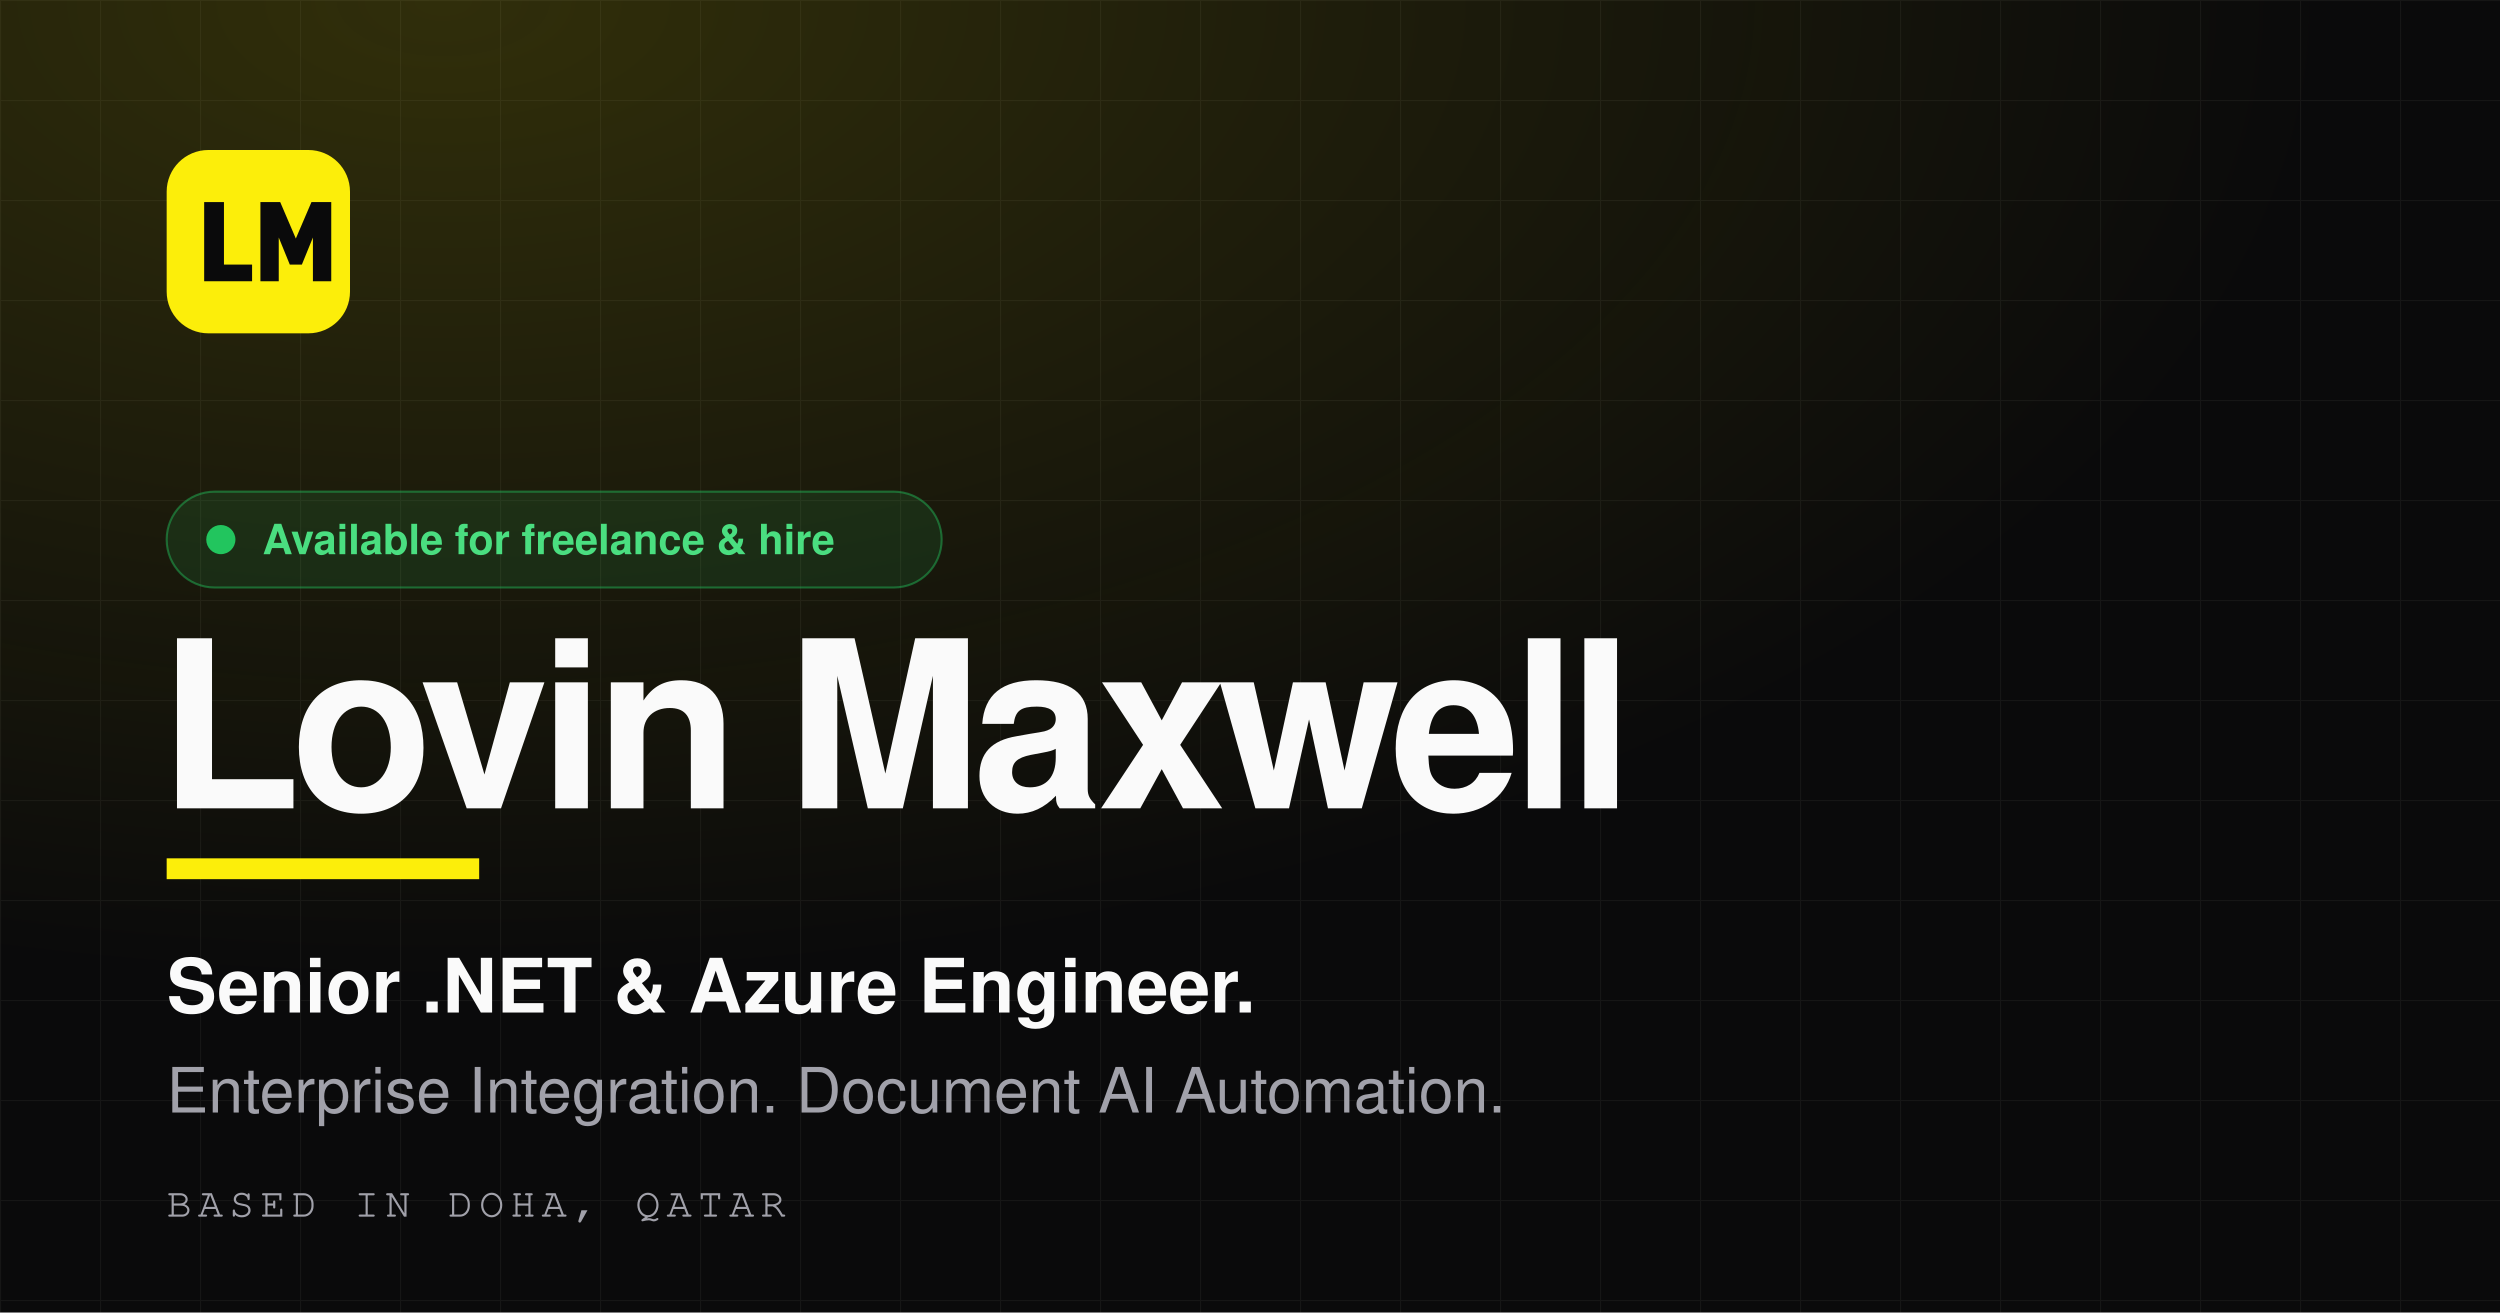
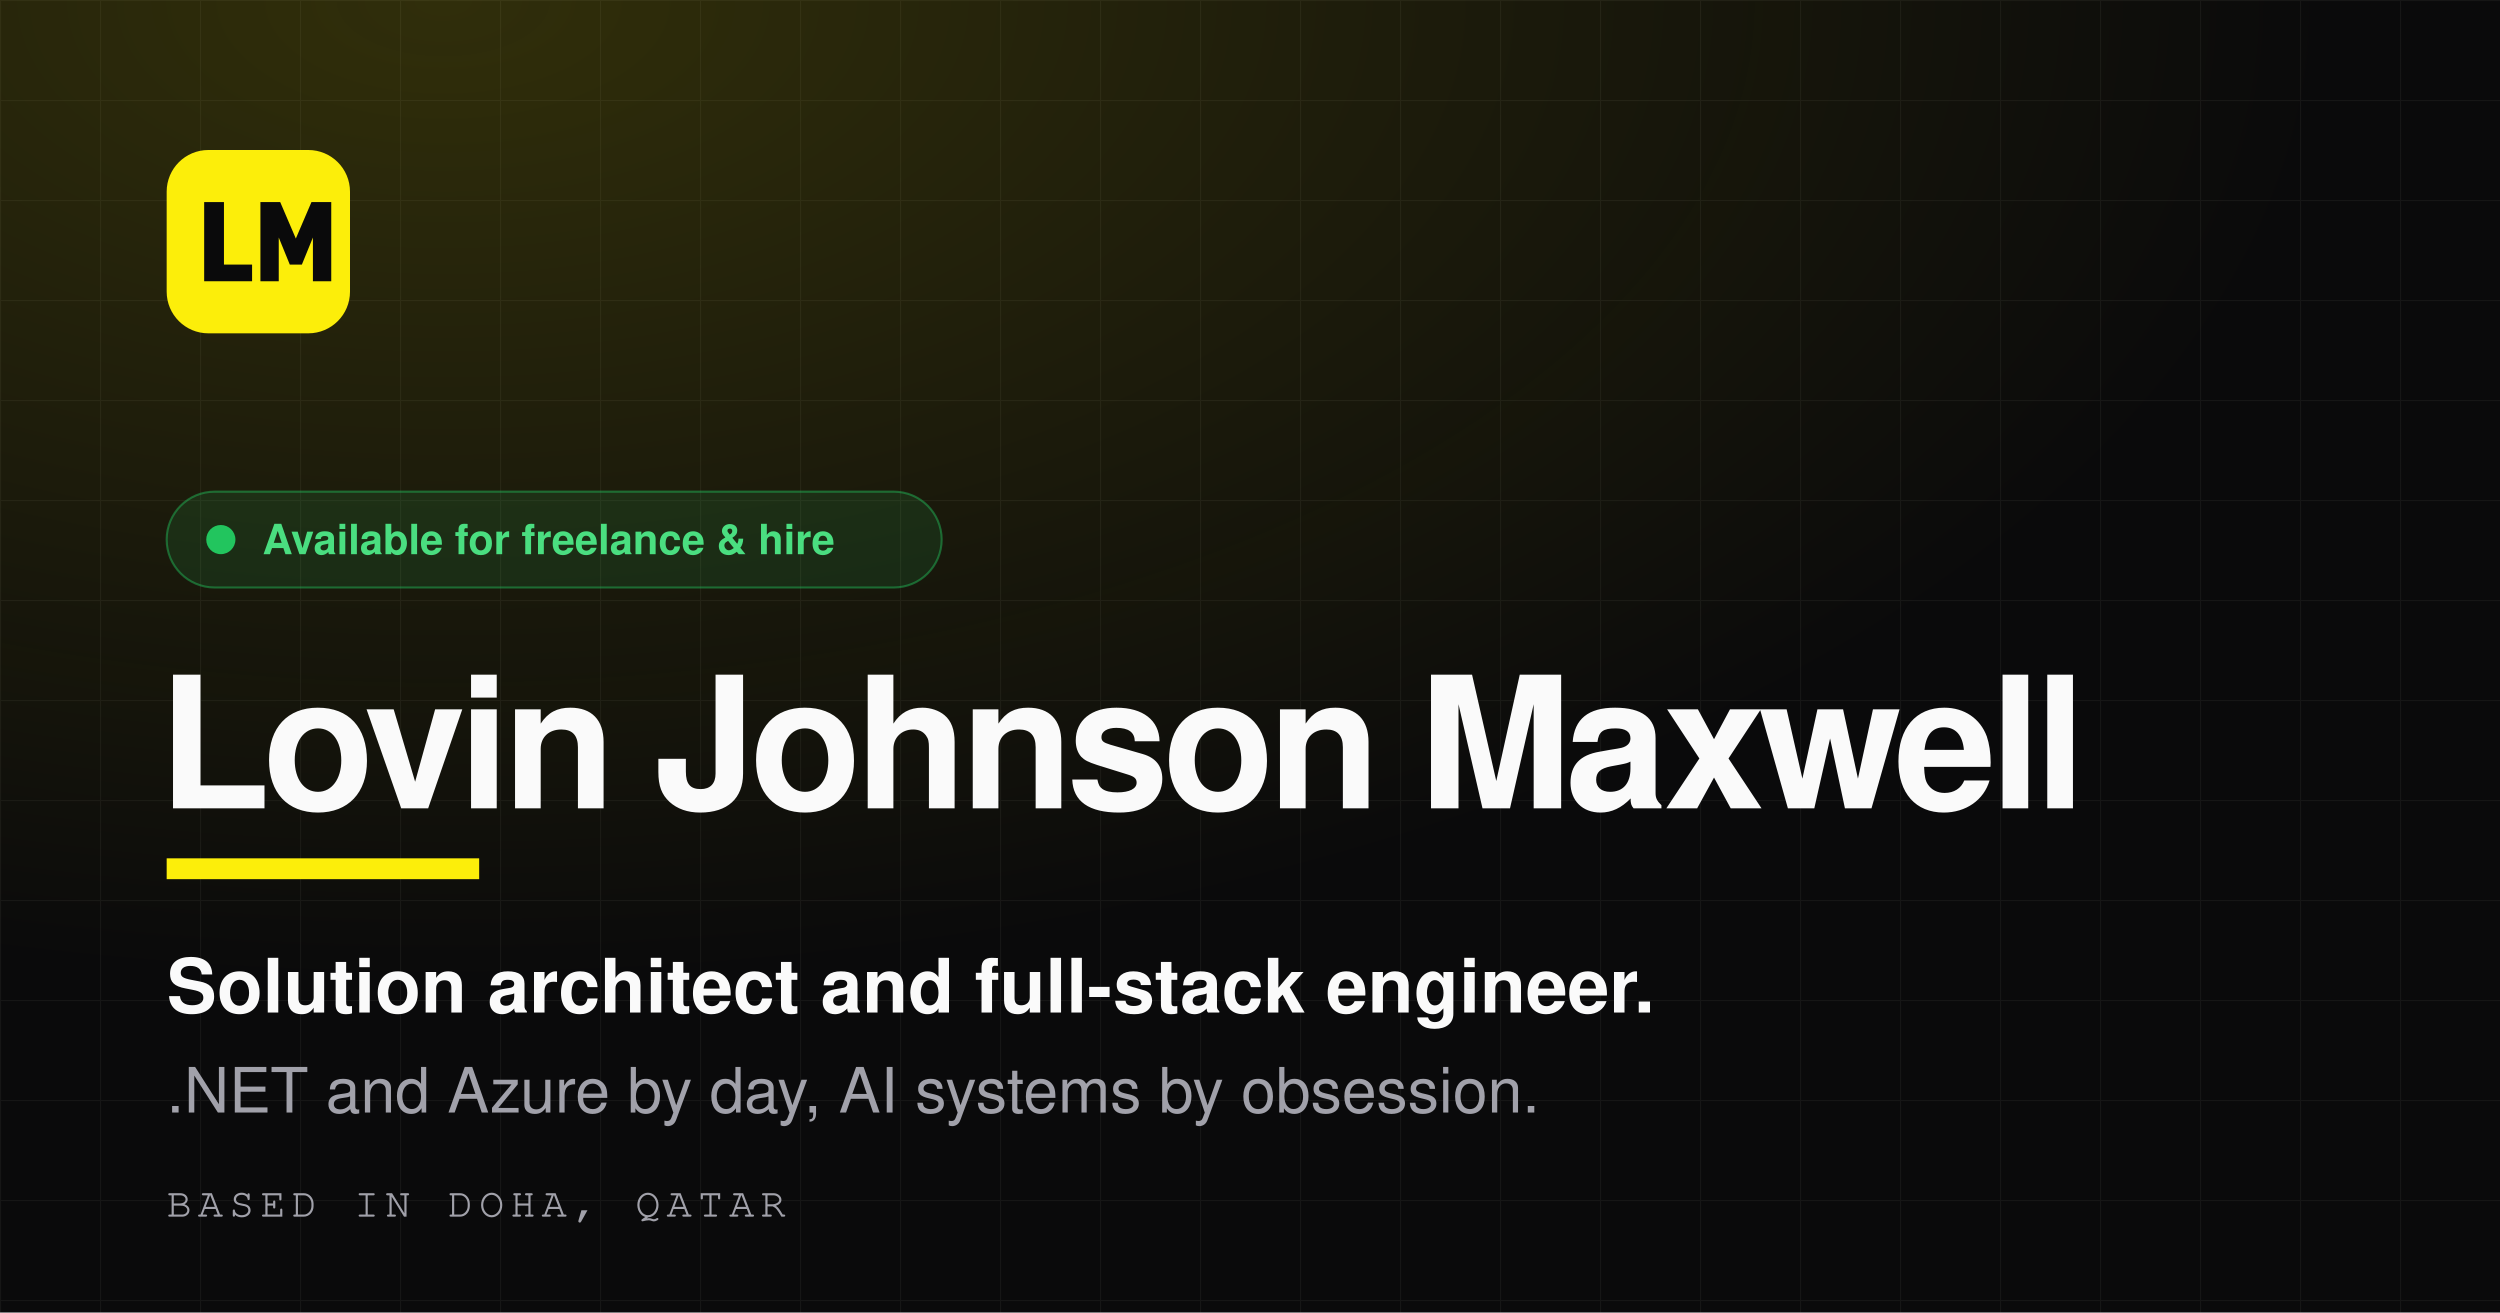
<svg xmlns="http://www.w3.org/2000/svg" width="1200" height="630" viewBox="0 0 1200 630">
  <defs>
    <radialGradient id="glow" cx="18%" cy="0%" r="75%">
      <stop offset="0" stop-color="#fcee0a" stop-opacity="0.16" />
      <stop offset="1" stop-color="#fcee0a" stop-opacity="0" />
    </radialGradient>
    <pattern id="grid" width="48" height="48" patternUnits="userSpaceOnUse">
      <path d="M48 0H0V48" fill="none" stroke="#ffffff" stroke-opacity="0.05" stroke-width="1" />
    </pattern>
  </defs>
  <rect width="1200" height="630" fill="#0a0a0b" />
  <rect width="1200" height="630" fill="url(#grid)" />
  <rect width="1200" height="630" fill="url(#glow)" />
  <g transform="translate(80 72)">
    <rect width="88" height="88" rx="20" fill="#fcee0a" />
    <path d="M18 25h9.5v30H41v8H18z" fill="#0a0a0b" />
    <path d="M45 63V25h9.5l7.5 17.5L69.500 25H79v38h-8.800V42l-5.300 13h-5.800l-5.300-13v21z" fill="#0a0a0b" />
  </g>
  <g transform="translate(80 236)">
    <rect width="372" height="46" rx="23" fill="#22c55e" fill-opacity="0.12" stroke="#22c55e" stroke-opacity="0.45" />
    <circle cx="26" cy="23" r="7" fill="#22c55e" />
    <text x="46" y="30" font-family="Helvetica, Arial, sans-serif" font-size="20" font-weight="600" fill="#4ade80">Available for freelance &amp; hire</text>
  </g>
-   <text x="76" y="388" font-family="Helvetica, Arial, sans-serif" font-size="112" font-weight="700" letter-spacing="-4" fill="#fafafa">Lovin Maxwell</text>
+   <text x="76" y="388" font-family="Helvetica, Arial, sans-serif" font-size="88" font-weight="700" letter-spacing="-3" fill="#fafafa">Lovin Johnson Maxwell</text>
  <rect x="80" y="412" width="150" height="10" fill="#fcee0a" />
-   <text x="80" y="486" font-family="Helvetica, Arial, sans-serif" font-size="36" font-weight="600" fill="#fafafa">Senior .NET &amp; Azure Engineer.</text>
-   <text x="80" y="534" font-family="Helvetica, Arial, sans-serif" font-size="30" fill="#a1a1aa">Enterprise Integration. Document AI Automation.</text>
+   <text x="80" y="486" font-family="Helvetica, Arial, sans-serif" font-size="36" font-weight="600" fill="#fafafa">Solution architect and full-stack engineer.</text>
+   <text x="80" y="534" font-family="Helvetica, Arial, sans-serif" font-size="30" fill="#a1a1aa">.NET and Azure by day, AI systems by obsession.</text>
  <text x="80" y="584" font-family="Menlo, Courier, monospace" font-size="20" letter-spacing="3" fill="#a1a1aa">BASED IN DOHA, QATAR</text>
</svg>
